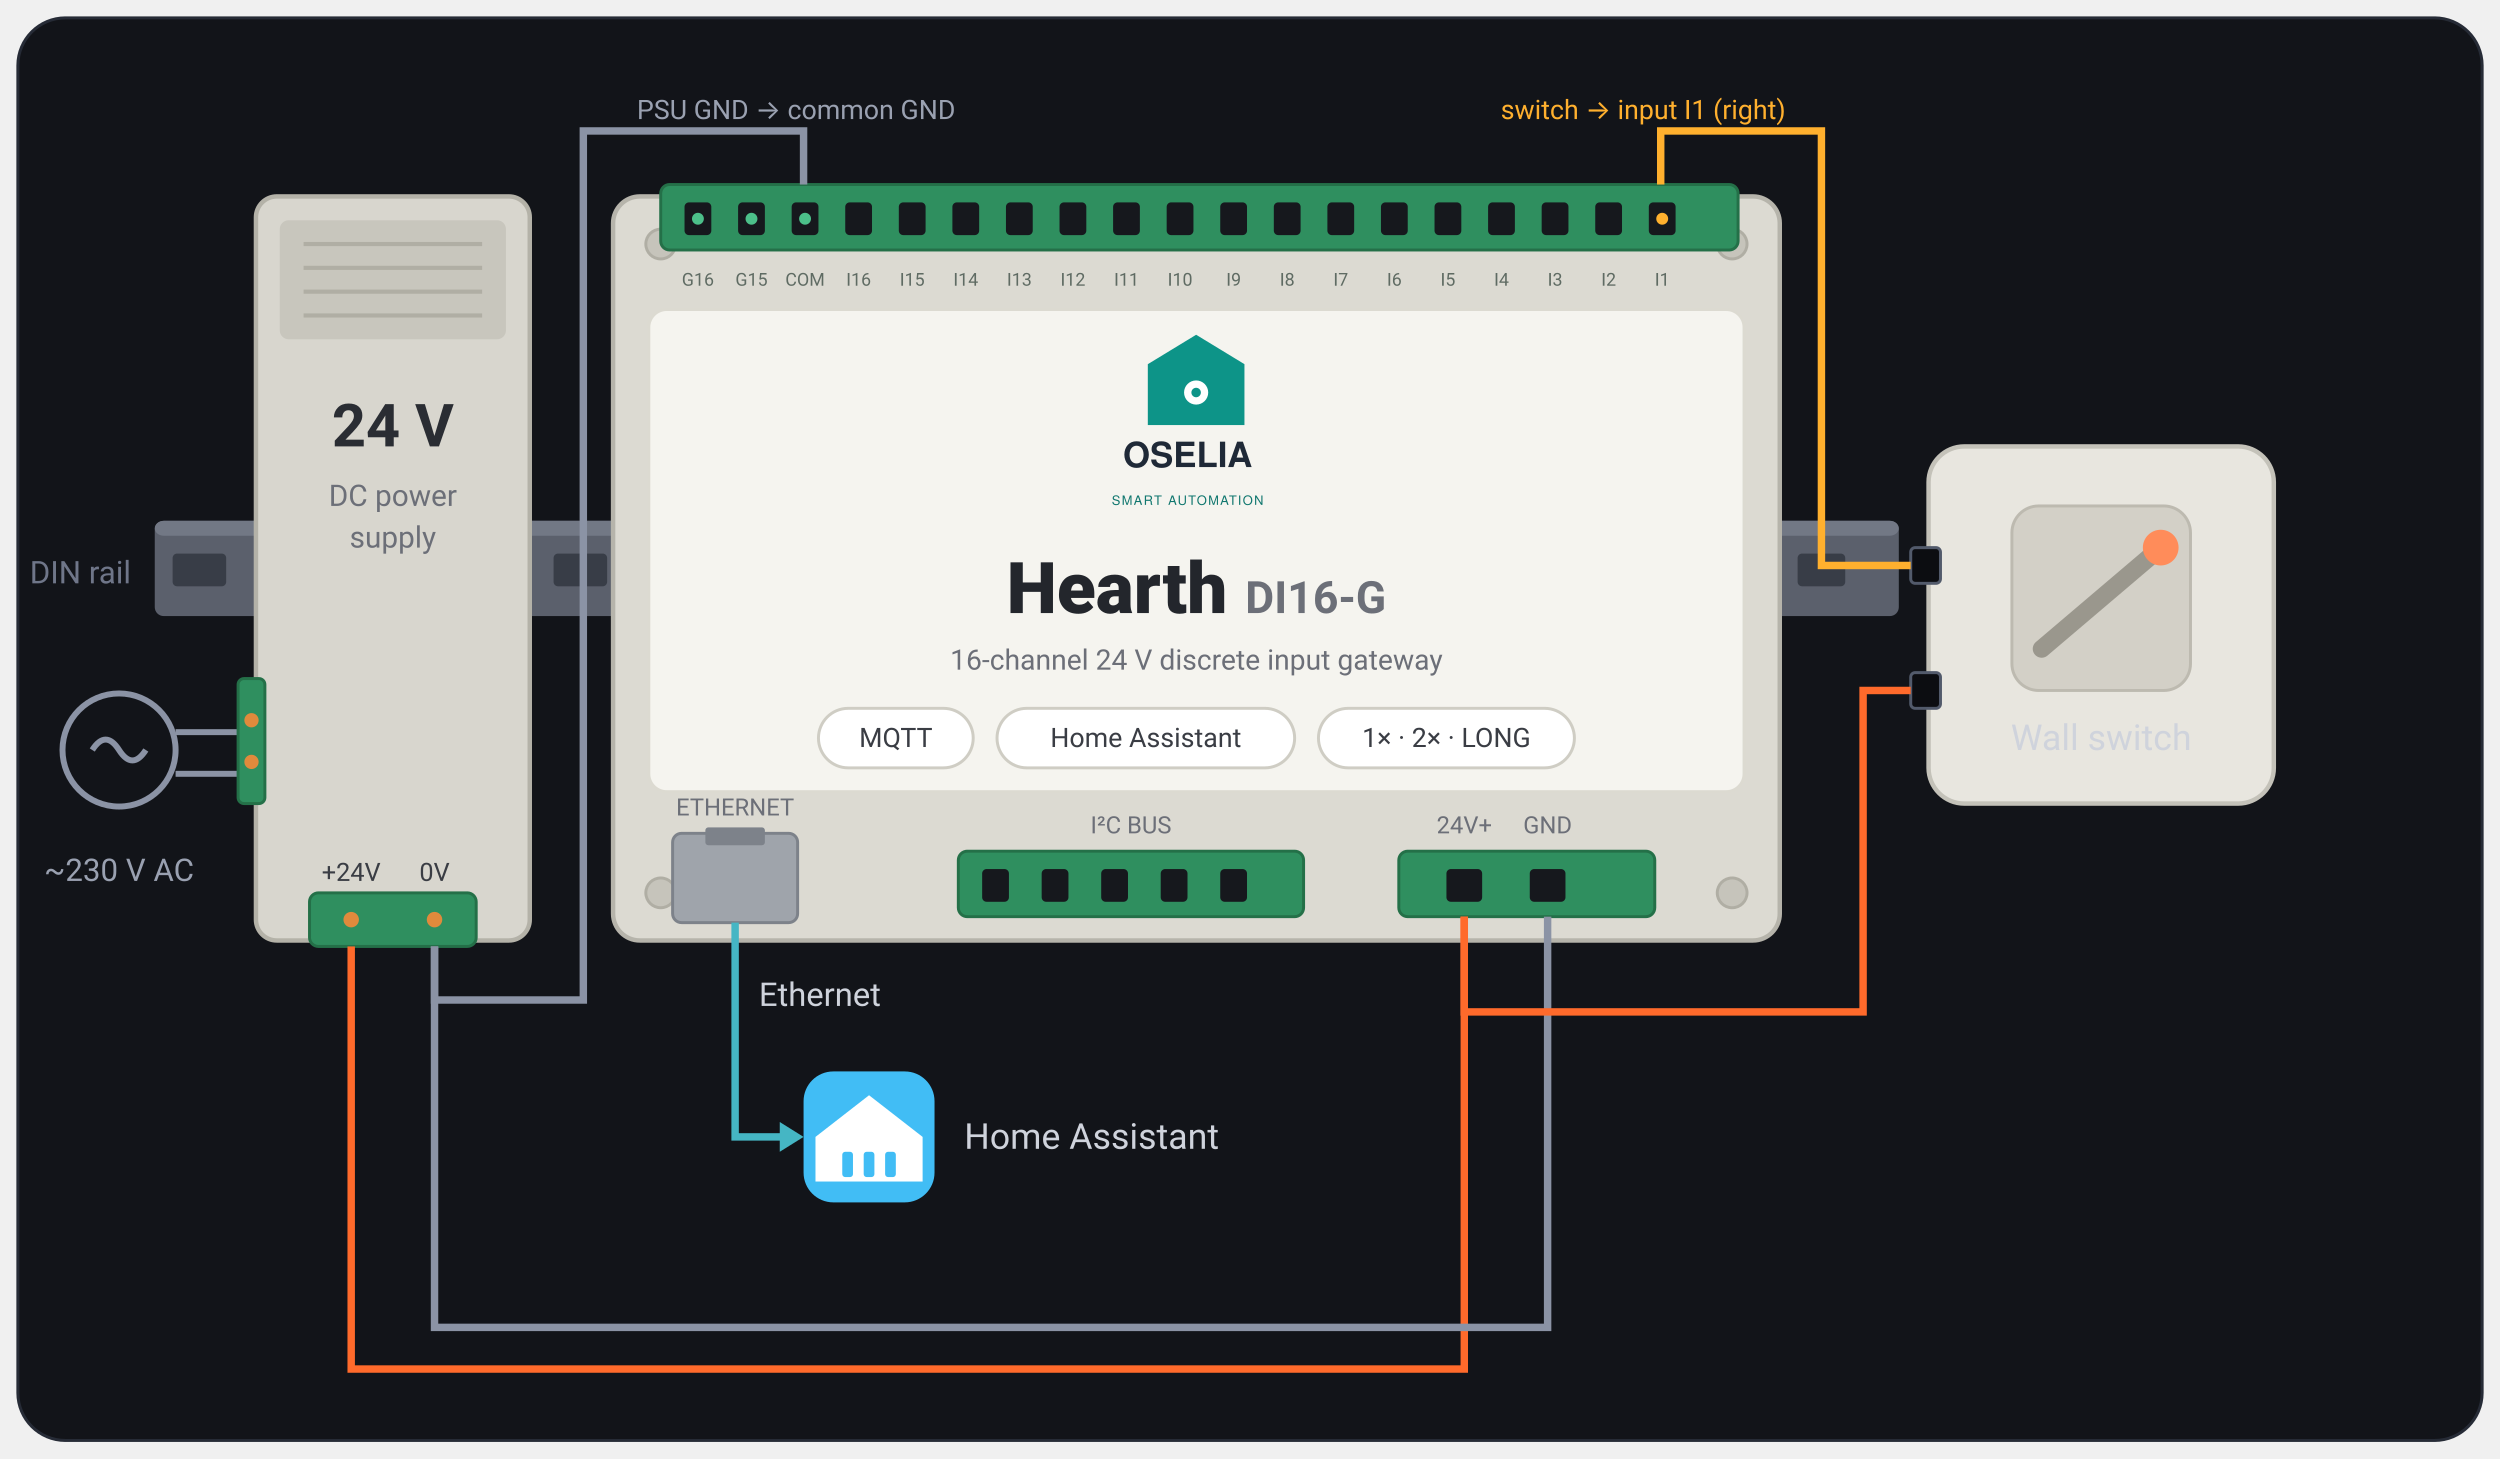
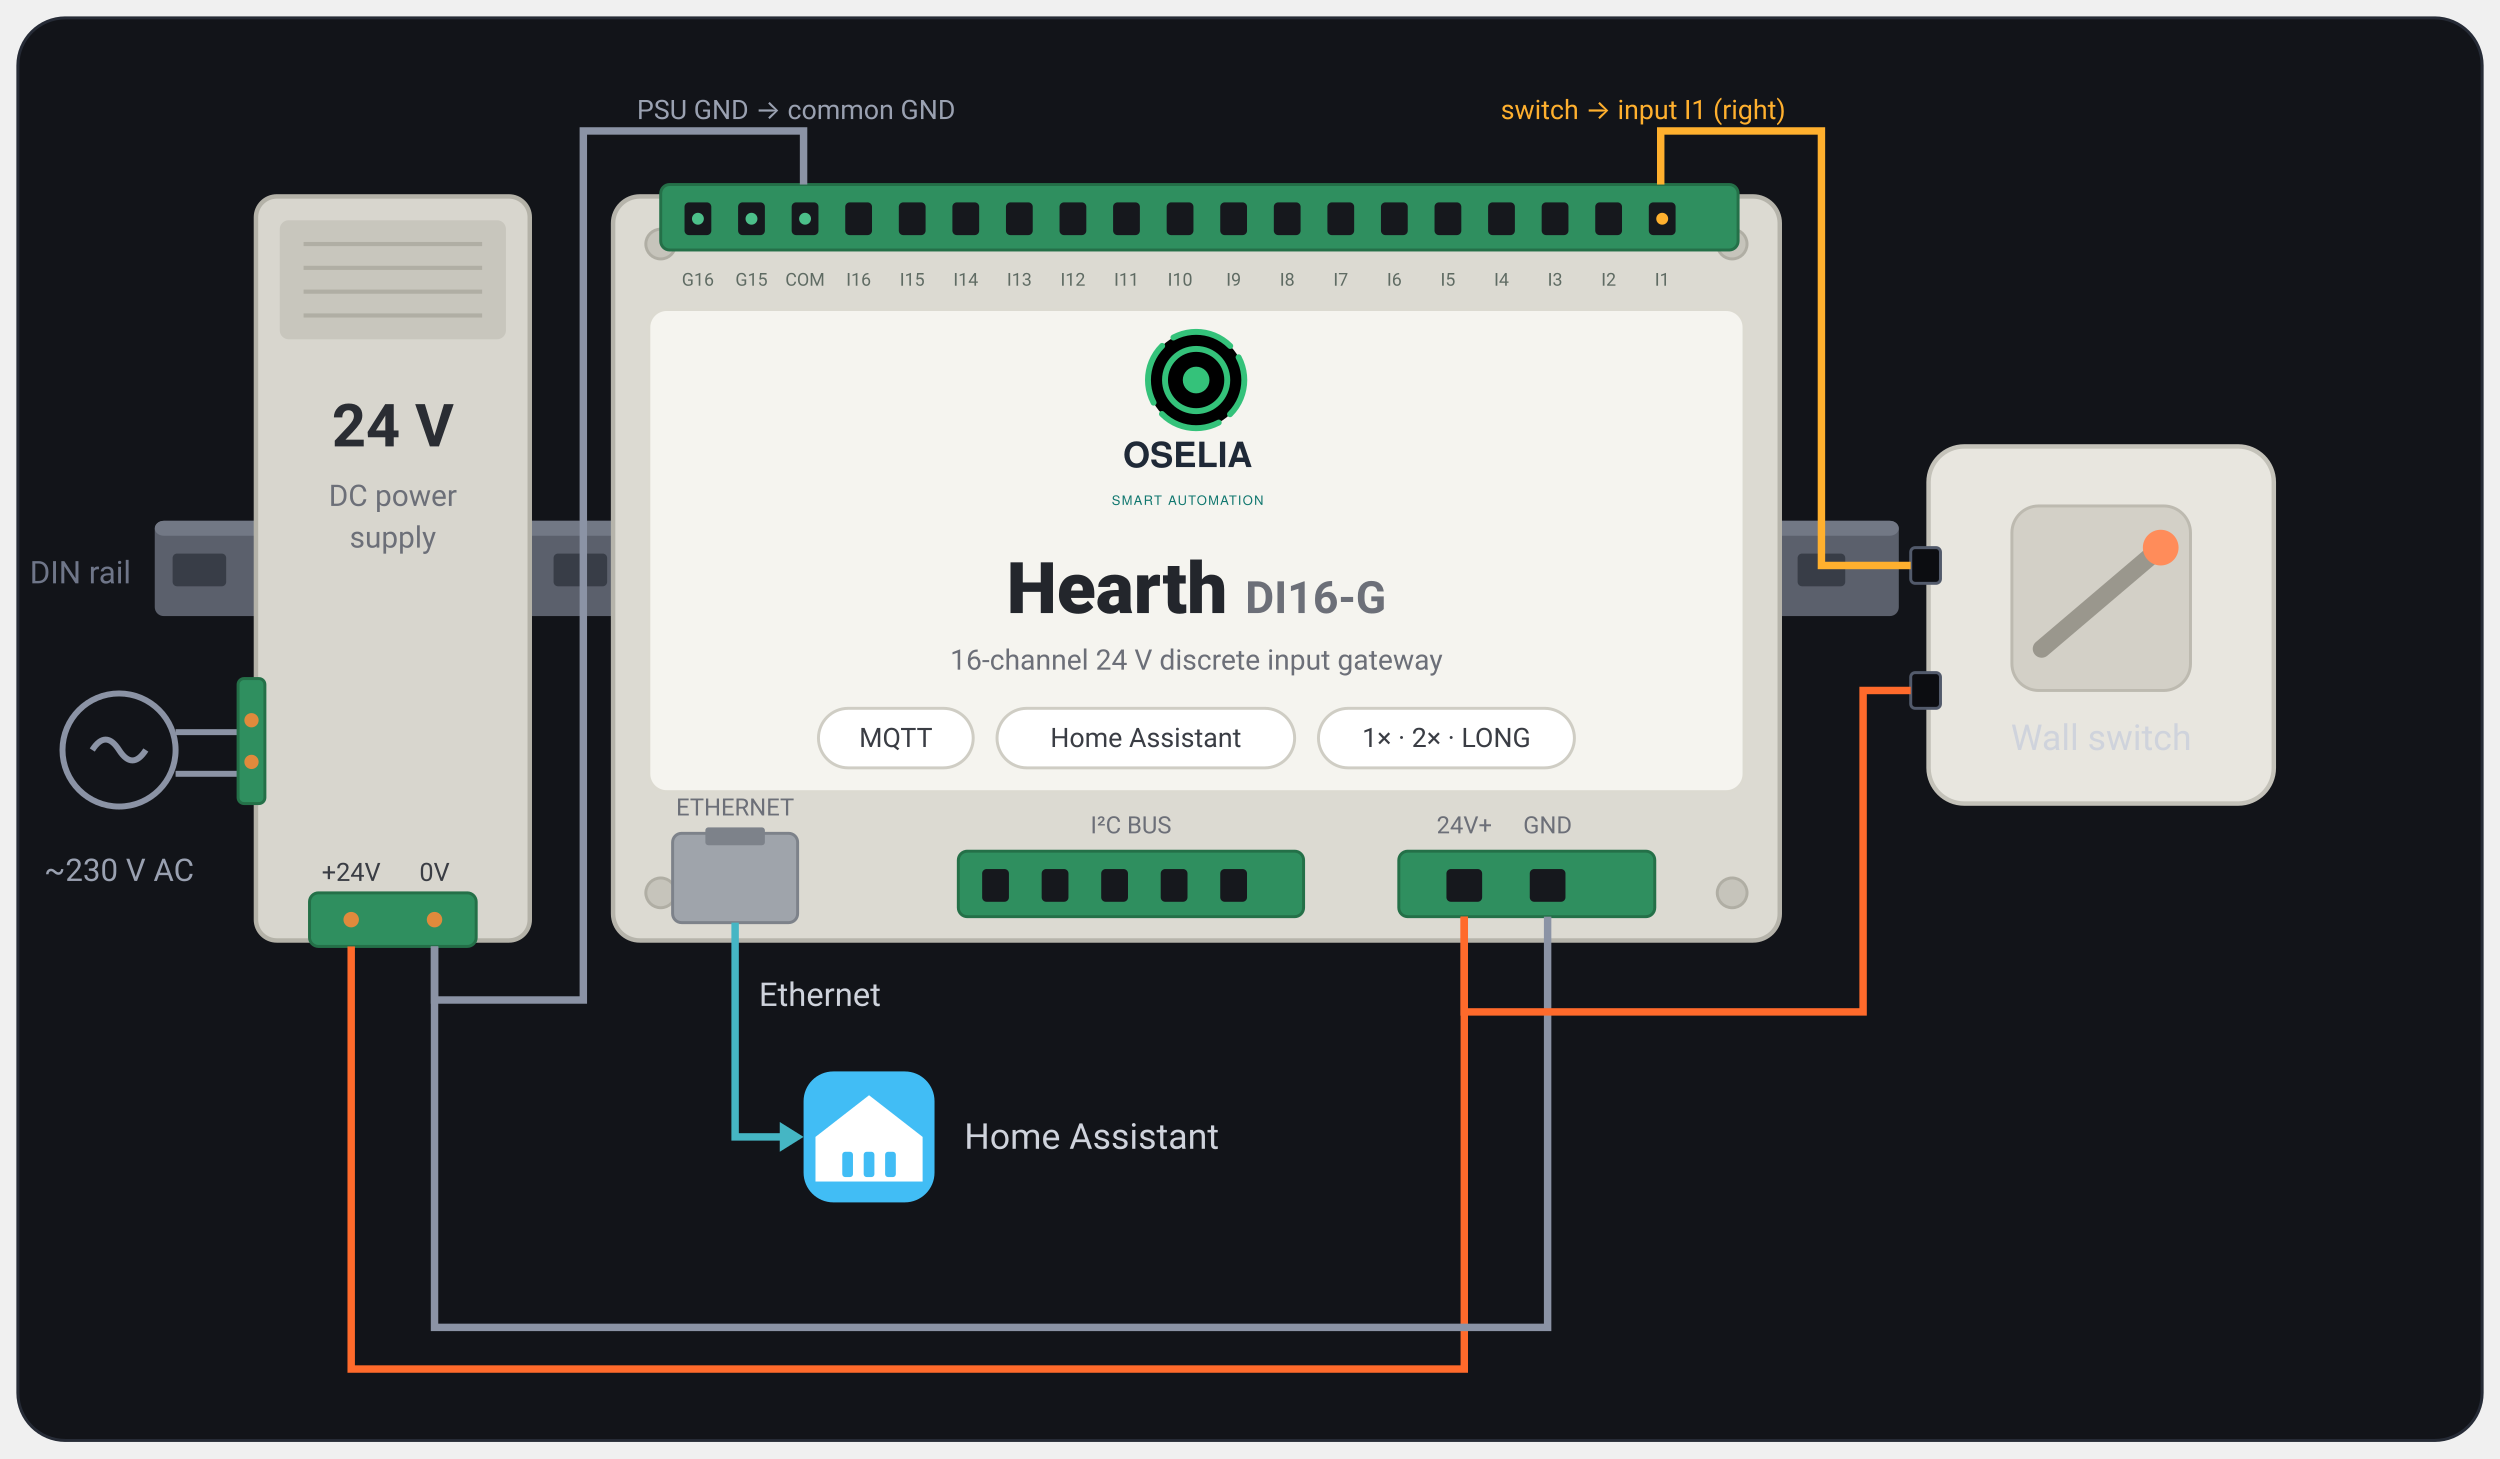
<svg xmlns="http://www.w3.org/2000/svg" viewBox="0 0 840 490" role="img" aria-label="A 24 V power supply, the OSELIA Hearth DI16-G gateway and a wall switch on a DIN rail, wired to Home Assistant" font-family="ui-sans-serif, system-ui, -apple-system, Segoe UI, Roboto, sans-serif">
  <rect x="6" y="6" width="828" height="478" rx="16" fill="#121419" stroke="#262b36" />
  <g>
    <rect x="52" y="175" width="586" height="32" rx="3" fill="#5b606c" />
    <rect x="52" y="175" width="586" height="5" rx="3" fill="#727885" />
    <g fill="#383d47">
      <rect x="58" y="186" width="18" height="11" rx="1.5" />
      <rect x="186" y="186" width="18" height="11" rx="1.5" />
      <rect x="604" y="186" width="16" height="11" rx="1.5" />
    </g>
    <text x="10" y="196" font-size="10.5" fill="#6f7689">DIN rail</text>
  </g>
  <g>
    <circle cx="40" cy="252" r="19" fill="none" stroke="#8b93a5" stroke-width="2" />
    <path d="M31 252 q4.5 -7 9 0 t9 0" fill="none" stroke="#8b93a5" stroke-width="2" />
    <text x="40" y="296" font-size="10.5" fill="#9aa1b1" text-anchor="middle">~230 V AC</text>
    <path d="M59 246 H82" stroke="#8b93a5" stroke-width="2" />
    <path d="M59 260 H82" stroke="#8b93a5" stroke-width="2" />
  </g>
  <g>
    <rect x="86" y="66" width="92" height="250" rx="7" fill="#d8d6ce" stroke="#b4b2a8" stroke-width="1.5" />
    <rect x="94" y="74" width="76" height="40" rx="3" fill="#c8c6bd" />
    <g stroke="#b0aea4" stroke-width="1.4">
      <path d="M102 82 H162" />
      <path d="M102 90 H162" />
      <path d="M102 98 H162" />
      <path d="M102 106 H162" />
    </g>
    <text x="132" y="150" font-size="20" font-weight="700" fill="#2a2d33" text-anchor="middle">24 V</text>
    <text x="132" y="170" font-size="10" fill="#6c6f78" text-anchor="middle">DC power</text>
    <text x="132" y="184" font-size="10" fill="#6c6f78" text-anchor="middle">supply</text>
    <rect x="80" y="228" width="9" height="42" rx="2" fill="#2f8f5f" stroke="#247048" />
    <circle cx="84.5" cy="242" r="2.4" fill="#e08a3c" />
    <circle cx="84.5" cy="256" r="2.4" fill="#e08a3c" />
    <rect x="104" y="300" width="56" height="18" rx="3" fill="#2f8f5f" stroke="#247048" />
    <circle cx="118" cy="309" r="2.6" fill="#e08a3c" />
    <circle cx="146" cy="309" r="2.6" fill="#e08a3c" />
    <text x="118" y="296" font-size="8.5" fill="#3a3d44" text-anchor="middle">+24V</text>
    <text x="146" y="296" font-size="8.5" fill="#3a3d44" text-anchor="middle">0V</text>
  </g>
  <g>
    <rect x="206" y="66" width="392" height="250" rx="9" fill="#dcdad2" stroke="#b6b4ab" stroke-width="1.5" />
    <g fill="#c6c4bb" stroke="#b0aea4">
      <circle cx="222" cy="82" r="5" />
      <circle cx="582" cy="82" r="5" />
      <circle cx="222" cy="300" r="5" />
      <circle cx="582" cy="300" r="5" />
    </g>
    <rect x="222" y="62" width="362" height="22" rx="3" fill="#2f8f5f" stroke="#247048" />
    <g fill="#16181d">
      <rect x="230" y="68" width="9" height="11" rx="1.5" />
      <rect x="248" y="68" width="9" height="11" rx="1.5" />
      <rect x="266" y="68" width="9" height="11" rx="1.5" />
      <rect x="284" y="68" width="9" height="11" rx="1.5" />
      <rect x="302" y="68" width="9" height="11" rx="1.5" />
      <rect x="320" y="68" width="9" height="11" rx="1.5" />
      <rect x="338" y="68" width="9" height="11" rx="1.5" />
      <rect x="356" y="68" width="9" height="11" rx="1.5" />
      <rect x="374" y="68" width="9" height="11" rx="1.5" />
      <rect x="392" y="68" width="9" height="11" rx="1.5" />
      <rect x="410" y="68" width="9" height="11" rx="1.5" />
      <rect x="428" y="68" width="9" height="11" rx="1.5" />
      <rect x="446" y="68" width="9" height="11" rx="1.5" />
      <rect x="464" y="68" width="9" height="11" rx="1.5" />
      <rect x="482" y="68" width="9" height="11" rx="1.5" />
      <rect x="500" y="68" width="9" height="11" rx="1.5" />
      <rect x="518" y="68" width="9" height="11" rx="1.5" />
      <rect x="536" y="68" width="9" height="11" rx="1.5" />
      <rect x="554" y="68" width="9" height="11" rx="1.5" />
    </g>
    <g fill="#4cc08a">
      <circle cx="234.5" cy="73.5" r="2" />
      <circle cx="252.5" cy="73.5" r="2" />
      <circle cx="270.5" cy="73.5" r="2" />
    </g>
    <circle cx="558.5" cy="73.5" r="2" fill="#ffb02e" />
    <g font-size="6" fill="#5f6b63" text-anchor="middle">
      <text x="234.5" y="96">G16</text>
      <text x="252.5" y="96">G15</text>
      <text x="270.5" y="96">COM</text>
      <text x="288.5" y="96">I16</text>
      <text x="306.5" y="96">I15</text>
      <text x="324.5" y="96">I14</text>
      <text x="342.5" y="96">I13</text>
      <text x="360.5" y="96">I12</text>
      <text x="378.5" y="96">I11</text>
      <text x="396.5" y="96">I10</text>
      <text x="414.5" y="96">I9</text>
      <text x="432.5" y="96">I8</text>
      <text x="450.5" y="96">I7</text>
      <text x="468.5" y="96">I6</text>
      <text x="486.5" y="96">I5</text>
      <text x="504.5" y="96">I4</text>
      <text x="522.5" y="96">I3</text>
      <text x="540.5" y="96">I2</text>
      <text x="558.5" y="96">I1</text>
    </g>
    <rect x="218" y="104" width="368" height="162" rx="6" fill="#f5f4ef" stroke="#dcdad1" />
    <svg x="342" y="110" width="120" height="61" viewBox="0 53 92 49" preserveAspectRatio="xMidYMid meet">
      <g transform="matrix(1 0 0 -1 0 172.91)">
-         <path d="M32.88,93.54 L58.96,93.54 L58.96,109.98 L45.92,117.92 L32.88,109.98 Z " fill="#0d9488" />
-         <circle cx="45.92" cy="102.33" r="3.26" fill="#ffffff" />
-         <circle cx="45.92" cy="102.33" r="1.28" fill="#0d9488" />
+         <circle cx="45.92" cy="105.7" r="13" stroke="#34c27a" stroke-width="1.6" stroke-dasharray="16.6 3.8" stroke-linecap="round" transform="rotate(-45 45.92 105.7)" />
+         <circle cx="45.92" cy="105.7" r="8.4" stroke="#34c27a" stroke-width="1.6" />
+         <circle cx="45.92" cy="105.7" r="3.6" fill="#34c27a" />
        <text transform="translate(26.17,82.20) scale(1,-1)" font-family="Helvetica, Arial, sans-serif" font-weight="bold" font-size="9.40" fill="#1f2937">OSELIA</text>
        <text transform="translate(23.14,72.00) scale(1,-1)" font-family="Helvetica, Arial, sans-serif" font-weight="normal" font-size="3.50" letter-spacing="0.35" fill="#0f766e">SMART AUTOMATION</text>
      </g>
    </svg>
    <text x="402" y="206" font-size="24" font-weight="800" fill="#23262c" text-anchor="middle">Hearth <tspan font-size="15" font-weight="600" fill="#6c6f78">DI16-G</tspan>
    </text>
    <text x="402" y="225" font-size="9.5" fill="#6c6f78" text-anchor="middle">16-channel 24 V discrete input gateway</text>
    <g font-size="9" fill="#3a3d44" text-anchor="middle">
      <rect x="275" y="238" width="52" height="20" rx="10" fill="#fff" stroke="#cfcdc4" />
      <text x="301" y="251">MQTT</text>
      <rect x="335" y="238" width="100" height="20" rx="10" fill="#fff" stroke="#cfcdc4" />
      <text x="385" y="251">Home Assistant</text>
      <rect x="443" y="238" width="86" height="20" rx="10" fill="#fff" stroke="#cfcdc4" />
      <text x="486" y="251">1× · 2× · LONG</text>
    </g>
    <rect x="226" y="280" width="42" height="30" rx="3" fill="#9fa4ab" stroke="#7d828a" />
    <rect x="237" y="278" width="20" height="6" rx="1" fill="#7d828a" />
    <text x="247" y="274" font-size="8" fill="#6c6f78" text-anchor="middle">ETHERNET</text>
    <rect x="322" y="286" width="116" height="22" rx="3" fill="#2f8f5f" stroke="#247048" />
    <g fill="#16181d">
      <rect x="330" y="292" width="9" height="11" rx="1.5" />
      <rect x="350" y="292" width="9" height="11" rx="1.5" />
      <rect x="370" y="292" width="9" height="11" rx="1.5" />
      <rect x="390" y="292" width="9" height="11" rx="1.5" />
      <rect x="410" y="292" width="9" height="11" rx="1.5" />
    </g>
    <text x="380" y="280" font-size="8" fill="#6c6f78" text-anchor="middle">I²C BUS</text>
    <rect x="470" y="286" width="86" height="22" rx="3" fill="#2f8f5f" stroke="#247048" />
    <g fill="#16181d">
      <rect x="486" y="292" width="12" height="11" rx="1.5" />
      <rect x="514" y="292" width="12" height="11" rx="1.5" />
    </g>
    <text x="492" y="280" font-size="8" fill="#6c6f78" text-anchor="middle">24V+</text>
    <text x="520" y="280" font-size="8" fill="#6c6f78" text-anchor="middle">GND</text>
  </g>
  <g>
    <rect x="648" y="150" width="116" height="120" rx="12" fill="#e8e6df" stroke="#c4c2b9" stroke-width="1.5" />
    <rect x="676" y="170" width="60" height="62" rx="9" fill="#d3d0c7" stroke="#bdbab0" />
    <path d="M686 218 L726 184" stroke="#9a978d" stroke-width="6" stroke-linecap="round" />
    <circle cx="726" cy="184" r="6" fill="#ff8c5a" />
    <text x="706" y="252" font-size="12" fill="#cfd3dc" text-anchor="middle">Wall switch</text>
    <rect x="642" y="184" width="10" height="12" rx="1.5" fill="#0c0d11" stroke="#525a6b" />
    <rect x="642" y="226" width="10" height="12" rx="1.5" fill="#0c0d11" stroke="#525a6b" />
  </g>
  <g>
    <rect x="270" y="360" width="44" height="44" rx="10" fill="#41bdf5" />
    <path d="M292 368 L310 382 L310 397 L274 397 L274 382 Z" fill="#fff" />
    <g fill="#41bdf5">
      <rect x="283" y="387" width="3.6" height="8.5" rx="1" />
      <rect x="290.2" y="387" width="3.6" height="8.5" rx="1" />
      <rect x="297.4" y="387" width="3.6" height="8.5" rx="1" />
    </g>
    <text x="324" y="386" font-size="12" fill="#cfd3dc">Home Assistant</text>
  </g>
  <path d="M118 318 V460 H492 V308" fill="none" stroke="#ff6a2b" stroke-width="2.5" />
  <path d="M146 318 V446 H520 V308" fill="none" stroke="#8b93a5" stroke-width="2.5" />
  <path d="M492 308 V340 H626 V232 H642" fill="none" stroke="#ff6a2b" stroke-width="2.5" />
  <path d="M642 190 H612 V44 H558 V62" fill="none" stroke="#ffb02e" stroke-width="2.5" />
  <text x="600" y="40" font-size="9" fill="#ffb02e" text-anchor="end">switch → input I1 (right)</text>
  <path d="M146 318 V336 H196 V44 H270 V62" fill="none" stroke="#8b93a5" stroke-width="2.5" />
  <text x="214" y="40" font-size="9" fill="#9aa1b1" text-anchor="start">PSU GND → common GND</text>
  <path d="M247 310 V382 H266" fill="none" stroke="#45b6c4" stroke-width="2.5" />
  <path d="M262 377 l8 5 l-8 5 z" fill="#45b6c4" />
  <text x="255" y="338" font-size="11" fill="#cfd3dc">Ethernet</text>
</svg>
